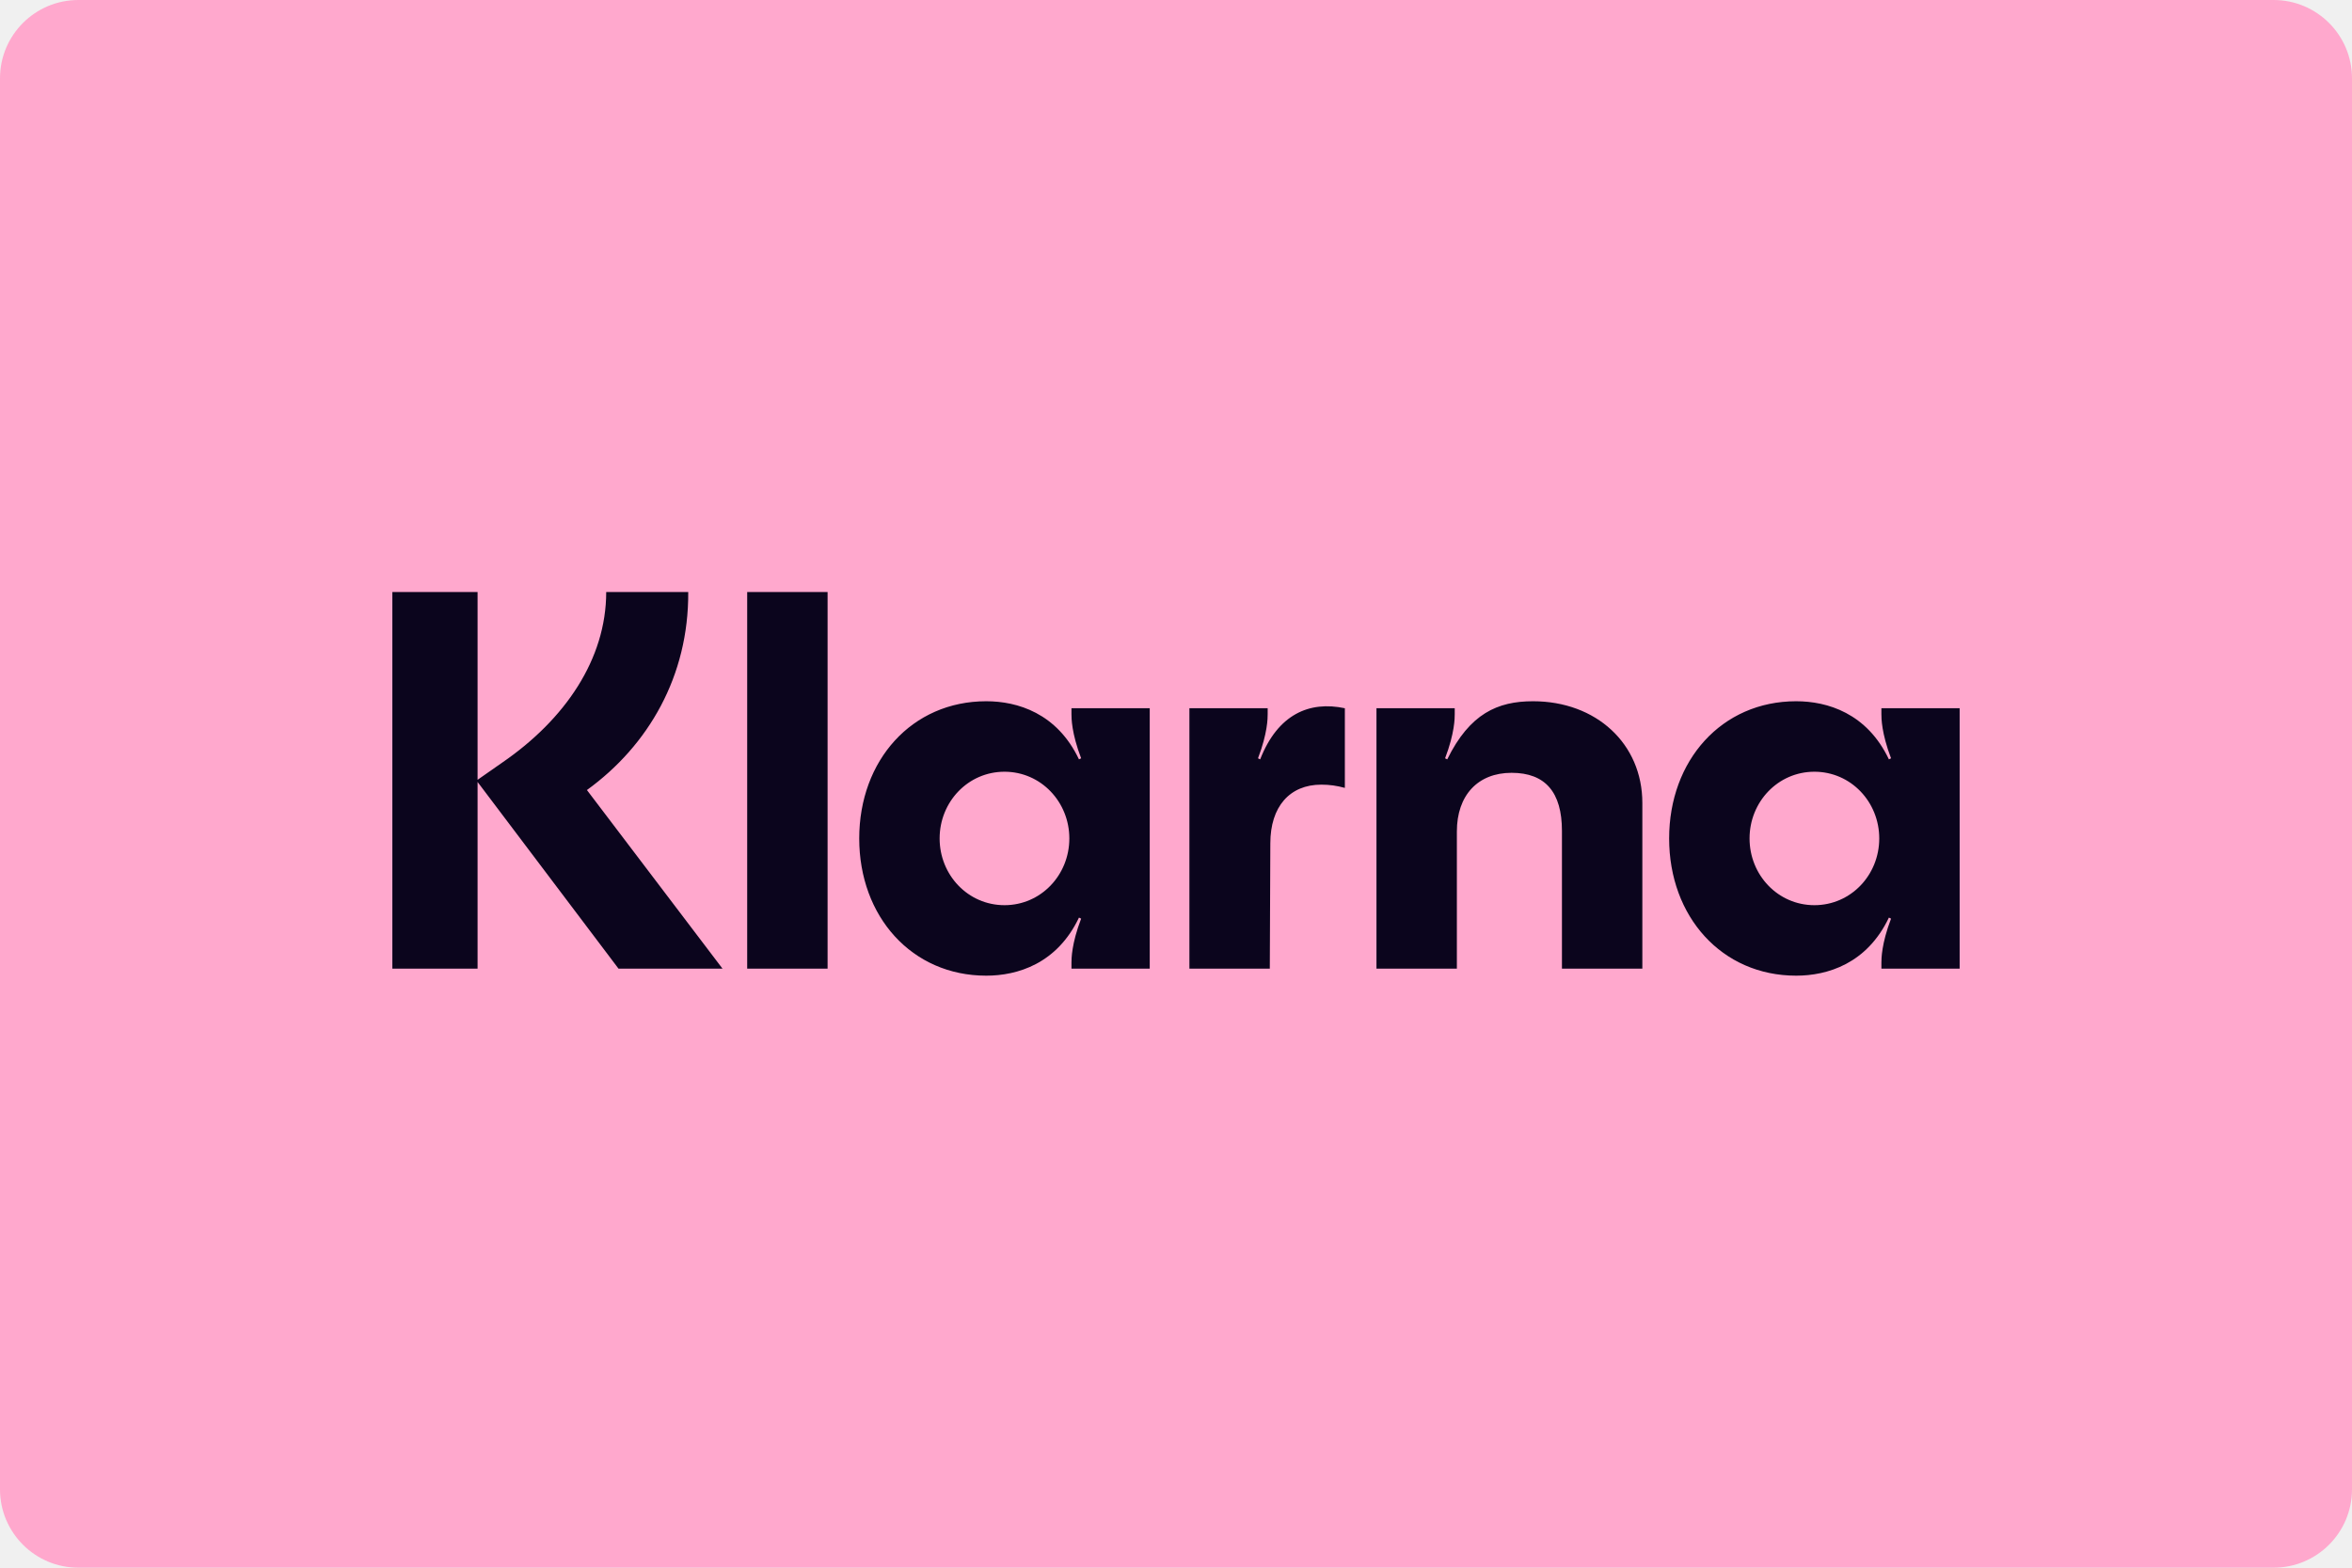
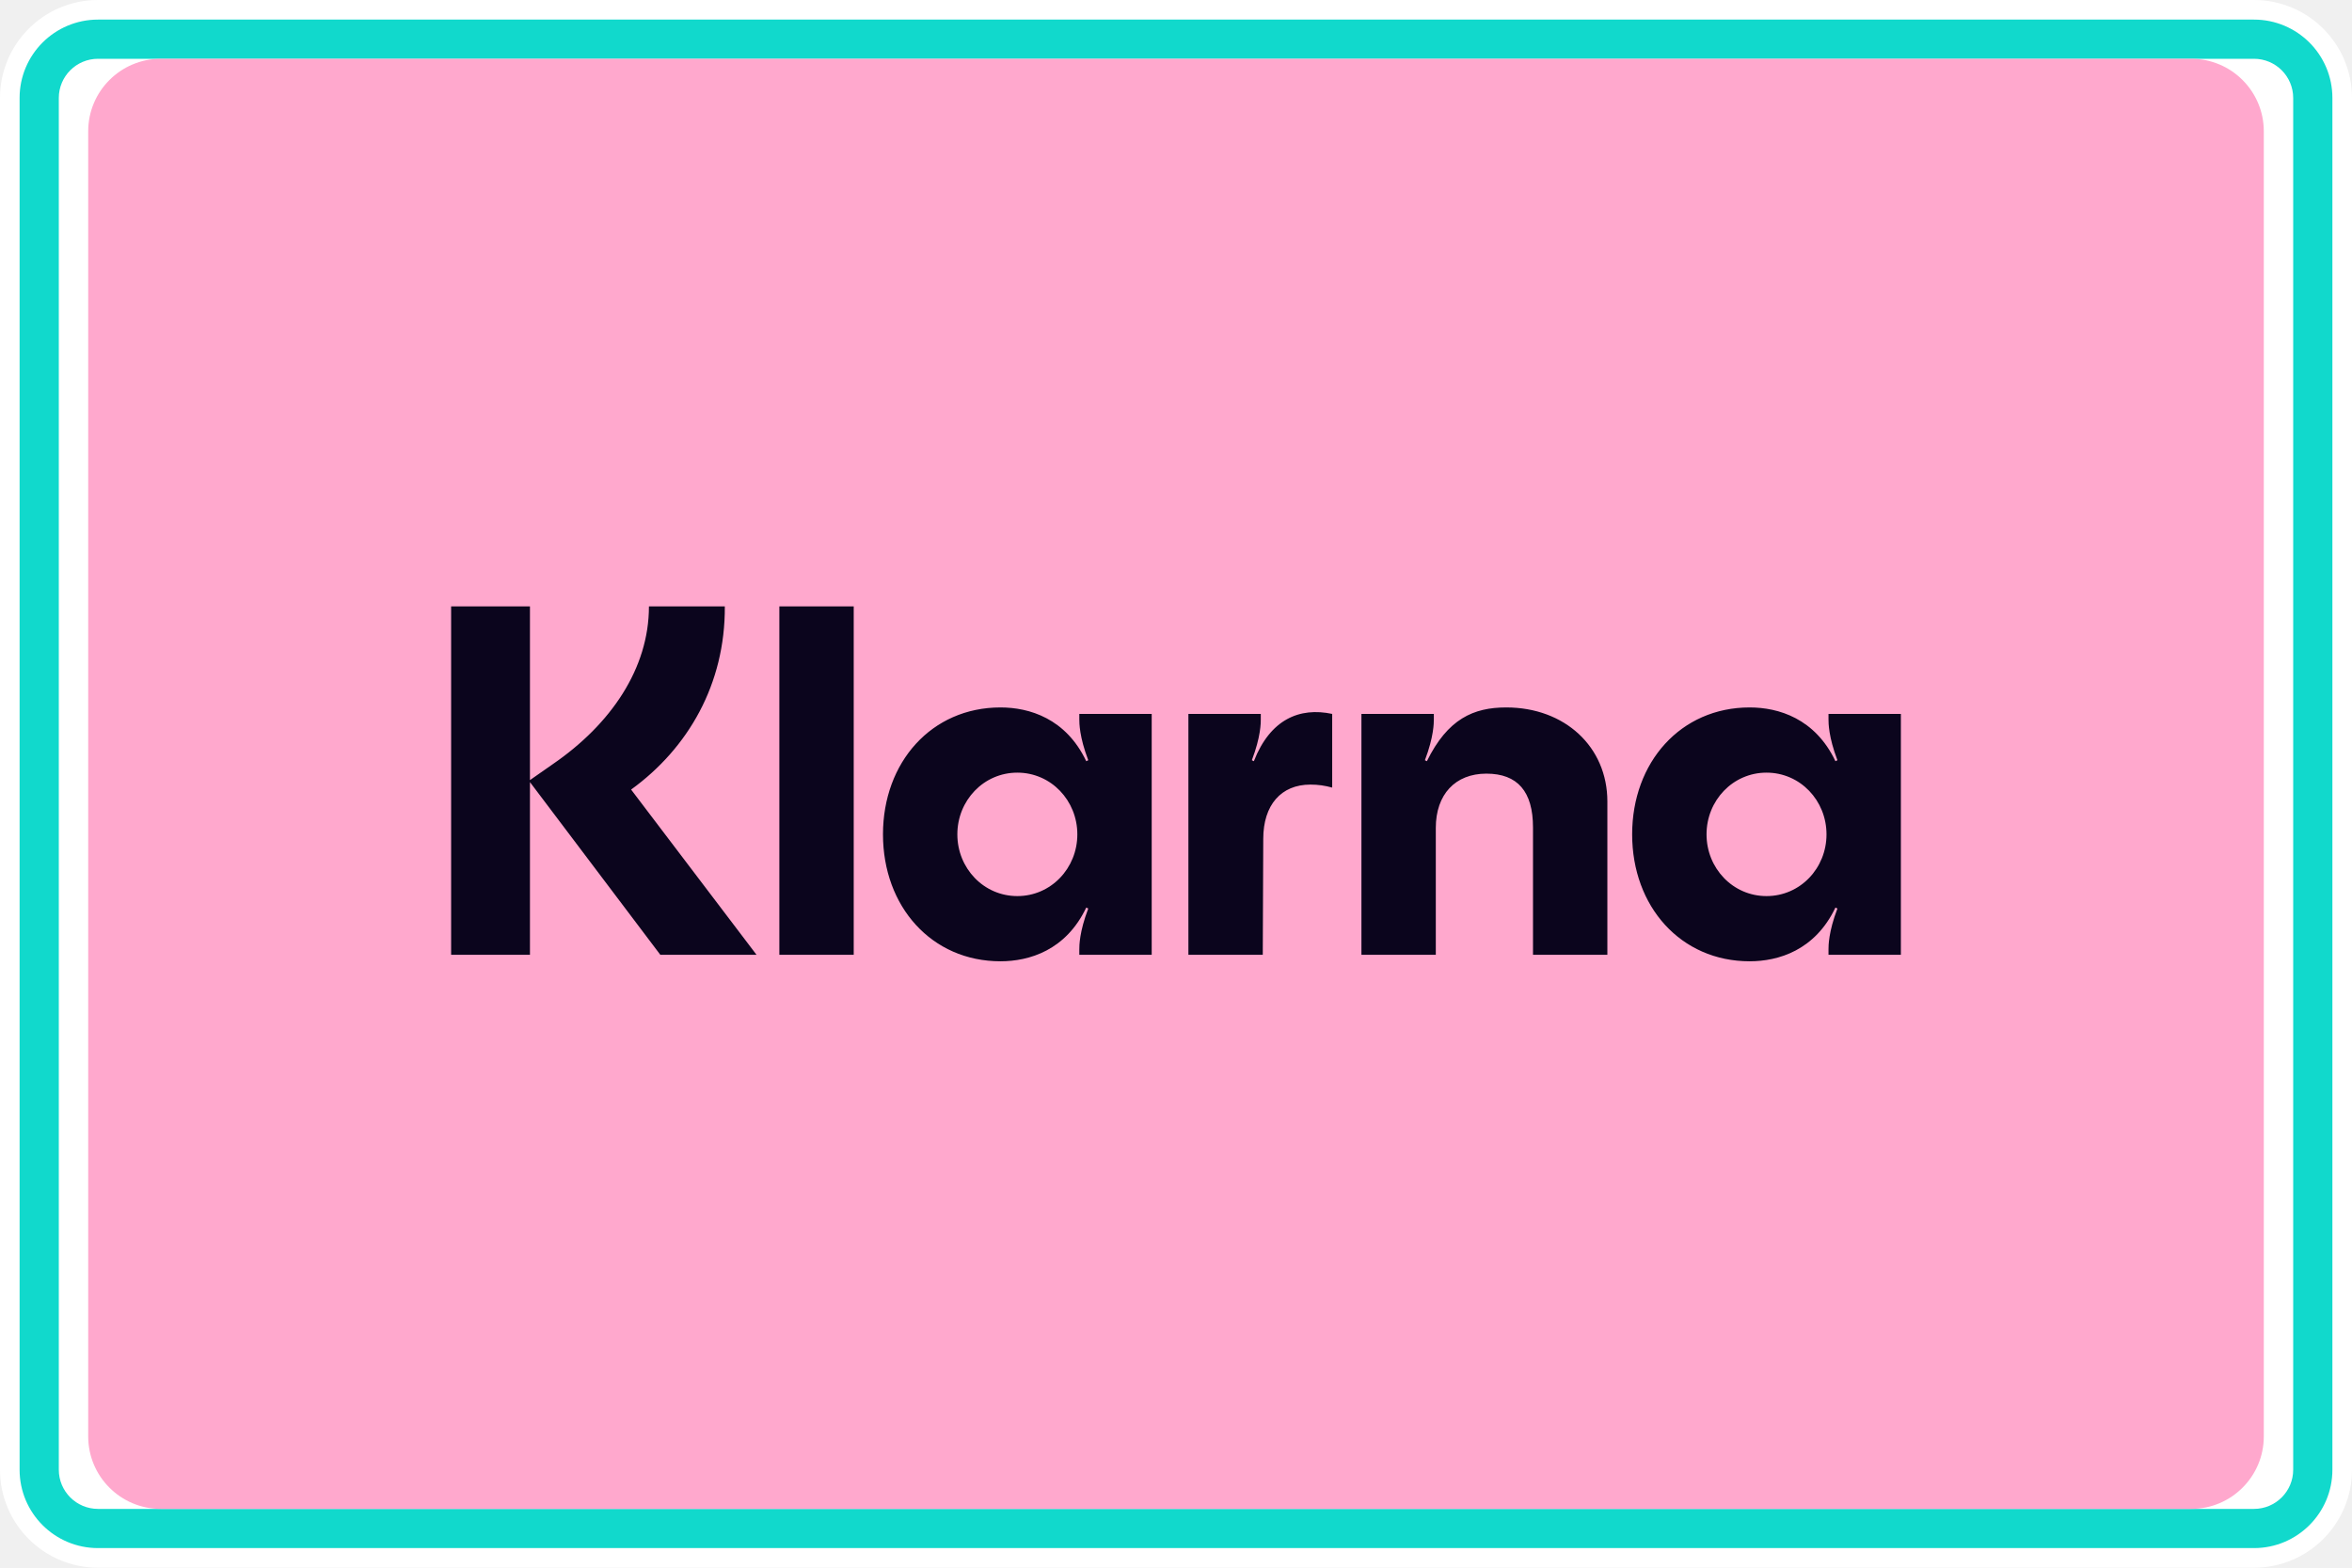
- <svg xmlns="http://www.w3.org/2000/svg" width="120" height="80" viewBox="0 0 120 80" fill="none">
-   <rect width="120" height="80" rx="4" fill="#FFA8CD" />
-   <path d="M92.571 46.192C90.712 46.192 89.263 44.654 89.263 42.787C89.263 40.92 90.712 39.382 92.571 39.382C94.431 39.382 95.88 40.92 95.88 42.787C95.88 44.654 94.431 46.192 92.571 46.192ZM91.641 49.789C93.228 49.789 95.251 49.185 96.373 46.824L96.482 46.879C95.99 48.169 95.99 48.938 95.99 49.13V49.432H99.982V36.142H95.99V36.444C95.99 36.636 95.99 37.405 96.482 38.696L96.373 38.751C95.251 36.389 93.228 35.785 91.641 35.785C87.84 35.785 85.16 38.806 85.16 42.787C85.16 46.769 87.84 49.789 91.641 49.789ZM78.214 35.785C76.409 35.785 74.987 36.416 73.838 38.751L73.729 38.696C74.221 37.405 74.221 36.636 74.221 36.444V36.142H70.228V49.432H74.33V42.43C74.33 40.59 75.397 39.437 77.12 39.437C78.843 39.437 79.691 40.426 79.691 42.403V49.432H83.793V40.975C83.793 37.954 81.441 35.785 78.214 35.785ZM64.294 38.751L64.184 38.696C64.677 37.405 64.677 36.636 64.677 36.444V36.142H60.684V49.432H64.786L64.813 43.034C64.813 41.167 65.798 40.041 67.411 40.041C67.849 40.041 68.204 40.096 68.615 40.206V36.142C66.81 35.758 65.196 36.444 64.294 38.751ZM51.249 46.192C49.389 46.192 47.94 44.654 47.94 42.787C47.94 40.92 49.389 39.382 51.249 39.382C53.108 39.382 54.558 40.92 54.558 42.787C54.558 44.654 53.108 46.192 51.249 46.192ZM50.319 49.789C51.905 49.789 53.929 49.185 55.05 46.824L55.16 46.879C54.667 48.169 54.667 48.938 54.667 49.13V49.432H58.66V36.142H54.667V36.444C54.667 36.636 54.667 37.405 55.16 38.696L55.05 38.751C53.929 36.389 51.905 35.785 50.319 35.785C46.518 35.785 43.838 38.806 43.838 42.787C43.838 46.769 46.518 49.789 50.319 49.789ZM38.122 49.432H42.224V30.211H38.122V49.432ZM35.114 30.211H30.929C30.929 33.643 28.824 36.719 25.624 38.915L24.366 39.794V30.211H20.018V49.432H24.366V39.904L31.558 49.432H36.864L29.945 40.316C33.09 38.037 35.141 34.494 35.114 30.211Z" fill="#0B051D" />
+ <svg xmlns="http://www.w3.org/2000/svg" width="120" height="80" viewBox="0 0 120 80">
+   <rect width="120" height="80" rx="5" fill="#FFFFFF" />
+   <rect x="1" y="1" width="118" height="78" rx="4" fill="#11D9CC" />
+   <rect x="3" y="3" width="114" height="74" rx="2" fill="#FFFFFF" />
+   <svg fill="none" x="3" y="3" width="114" height="74" viewBox="0 0 120 80" preserveAspectRatio="xMidYMid meet">
+     <rect width="120" height="80" rx="4" fill="#FFA8CD" />
+     <path d="M92.571 46.192C90.712 46.192 89.263 44.654 89.263 42.787C89.263 40.92 90.712 39.382 92.571 39.382C94.431 39.382 95.88 40.92 95.88 42.787C95.88 44.654 94.431 46.192 92.571 46.192ZM91.641 49.789C93.228 49.789 95.251 49.185 96.373 46.824L96.482 46.879C95.99 48.169 95.99 48.938 95.99 49.13V49.432H99.982V36.142H95.99V36.444C95.99 36.636 95.99 37.405 96.482 38.696L96.373 38.751C95.251 36.389 93.228 35.785 91.641 35.785C87.84 35.785 85.16 38.806 85.16 42.787C85.16 46.769 87.84 49.789 91.641 49.789ZM78.214 35.785C76.409 35.785 74.987 36.416 73.838 38.751L73.729 38.696C74.221 37.405 74.221 36.636 74.221 36.444V36.142H70.228V49.432H74.33V42.43C74.33 40.59 75.397 39.437 77.12 39.437C78.843 39.437 79.691 40.426 79.691 42.403V49.432H83.793V40.975C83.793 37.954 81.441 35.785 78.214 35.785ZM64.294 38.751L64.184 38.696C64.677 37.405 64.677 36.636 64.677 36.444V36.142H60.684V49.432H64.786L64.813 43.034C64.813 41.167 65.798 40.041 67.411 40.041C67.849 40.041 68.204 40.096 68.615 40.206V36.142C66.81 35.758 65.196 36.444 64.294 38.751ZM51.249 46.192C49.389 46.192 47.94 44.654 47.94 42.787C47.94 40.92 49.389 39.382 51.249 39.382C53.108 39.382 54.558 40.92 54.558 42.787C54.558 44.654 53.108 46.192 51.249 46.192ZM50.319 49.789C51.905 49.789 53.929 49.185 55.05 46.824L55.16 46.879C54.667 48.169 54.667 48.938 54.667 49.13V49.432H58.66V36.142H54.667V36.444C54.667 36.636 54.667 37.405 55.16 38.696L55.05 38.751C53.929 36.389 51.905 35.785 50.319 35.785C46.518 35.785 43.838 38.806 43.838 42.787C43.838 46.769 46.518 49.789 50.319 49.789ZM38.122 49.432H42.224V30.211H38.122V49.432ZM35.114 30.211H30.929C30.929 33.643 28.824 36.719 25.624 38.915L24.366 39.794V30.211H20.018V49.432H24.366V39.904L31.558 49.432H36.864L29.945 40.316C33.09 38.037 35.141 34.494 35.114 30.211Z" fill="#0B051D" />
+   </svg>
</svg>
